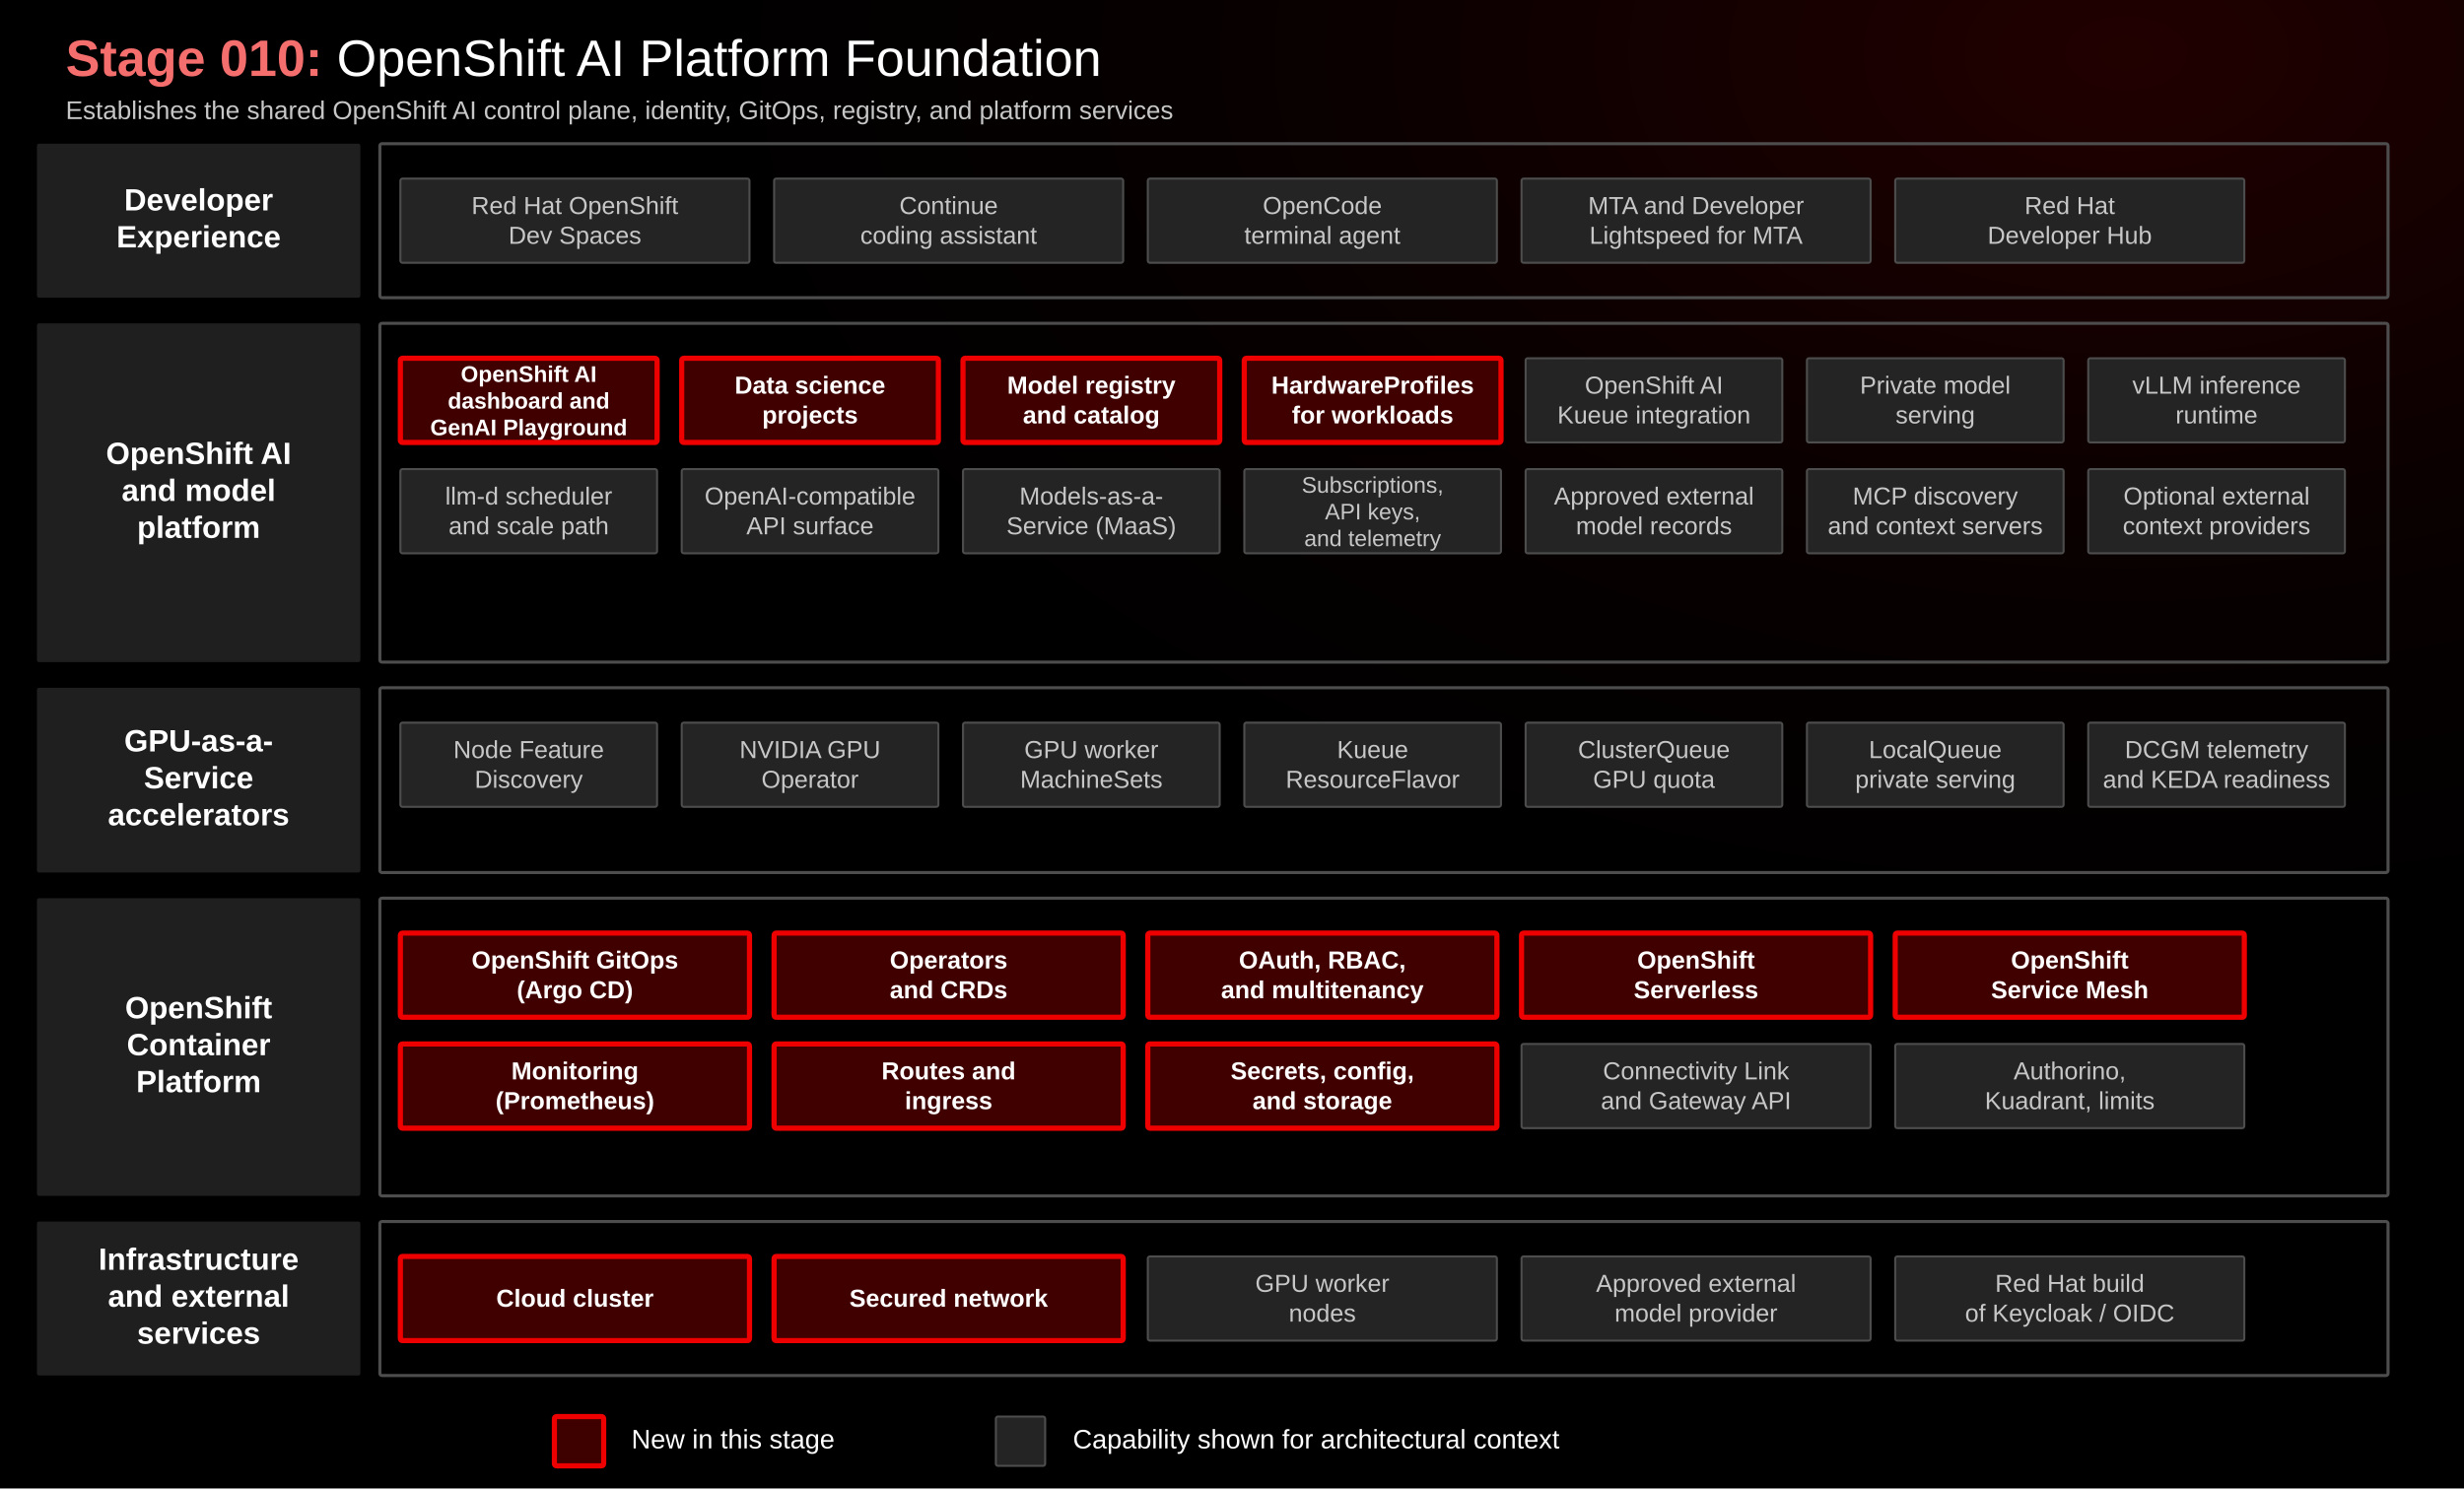
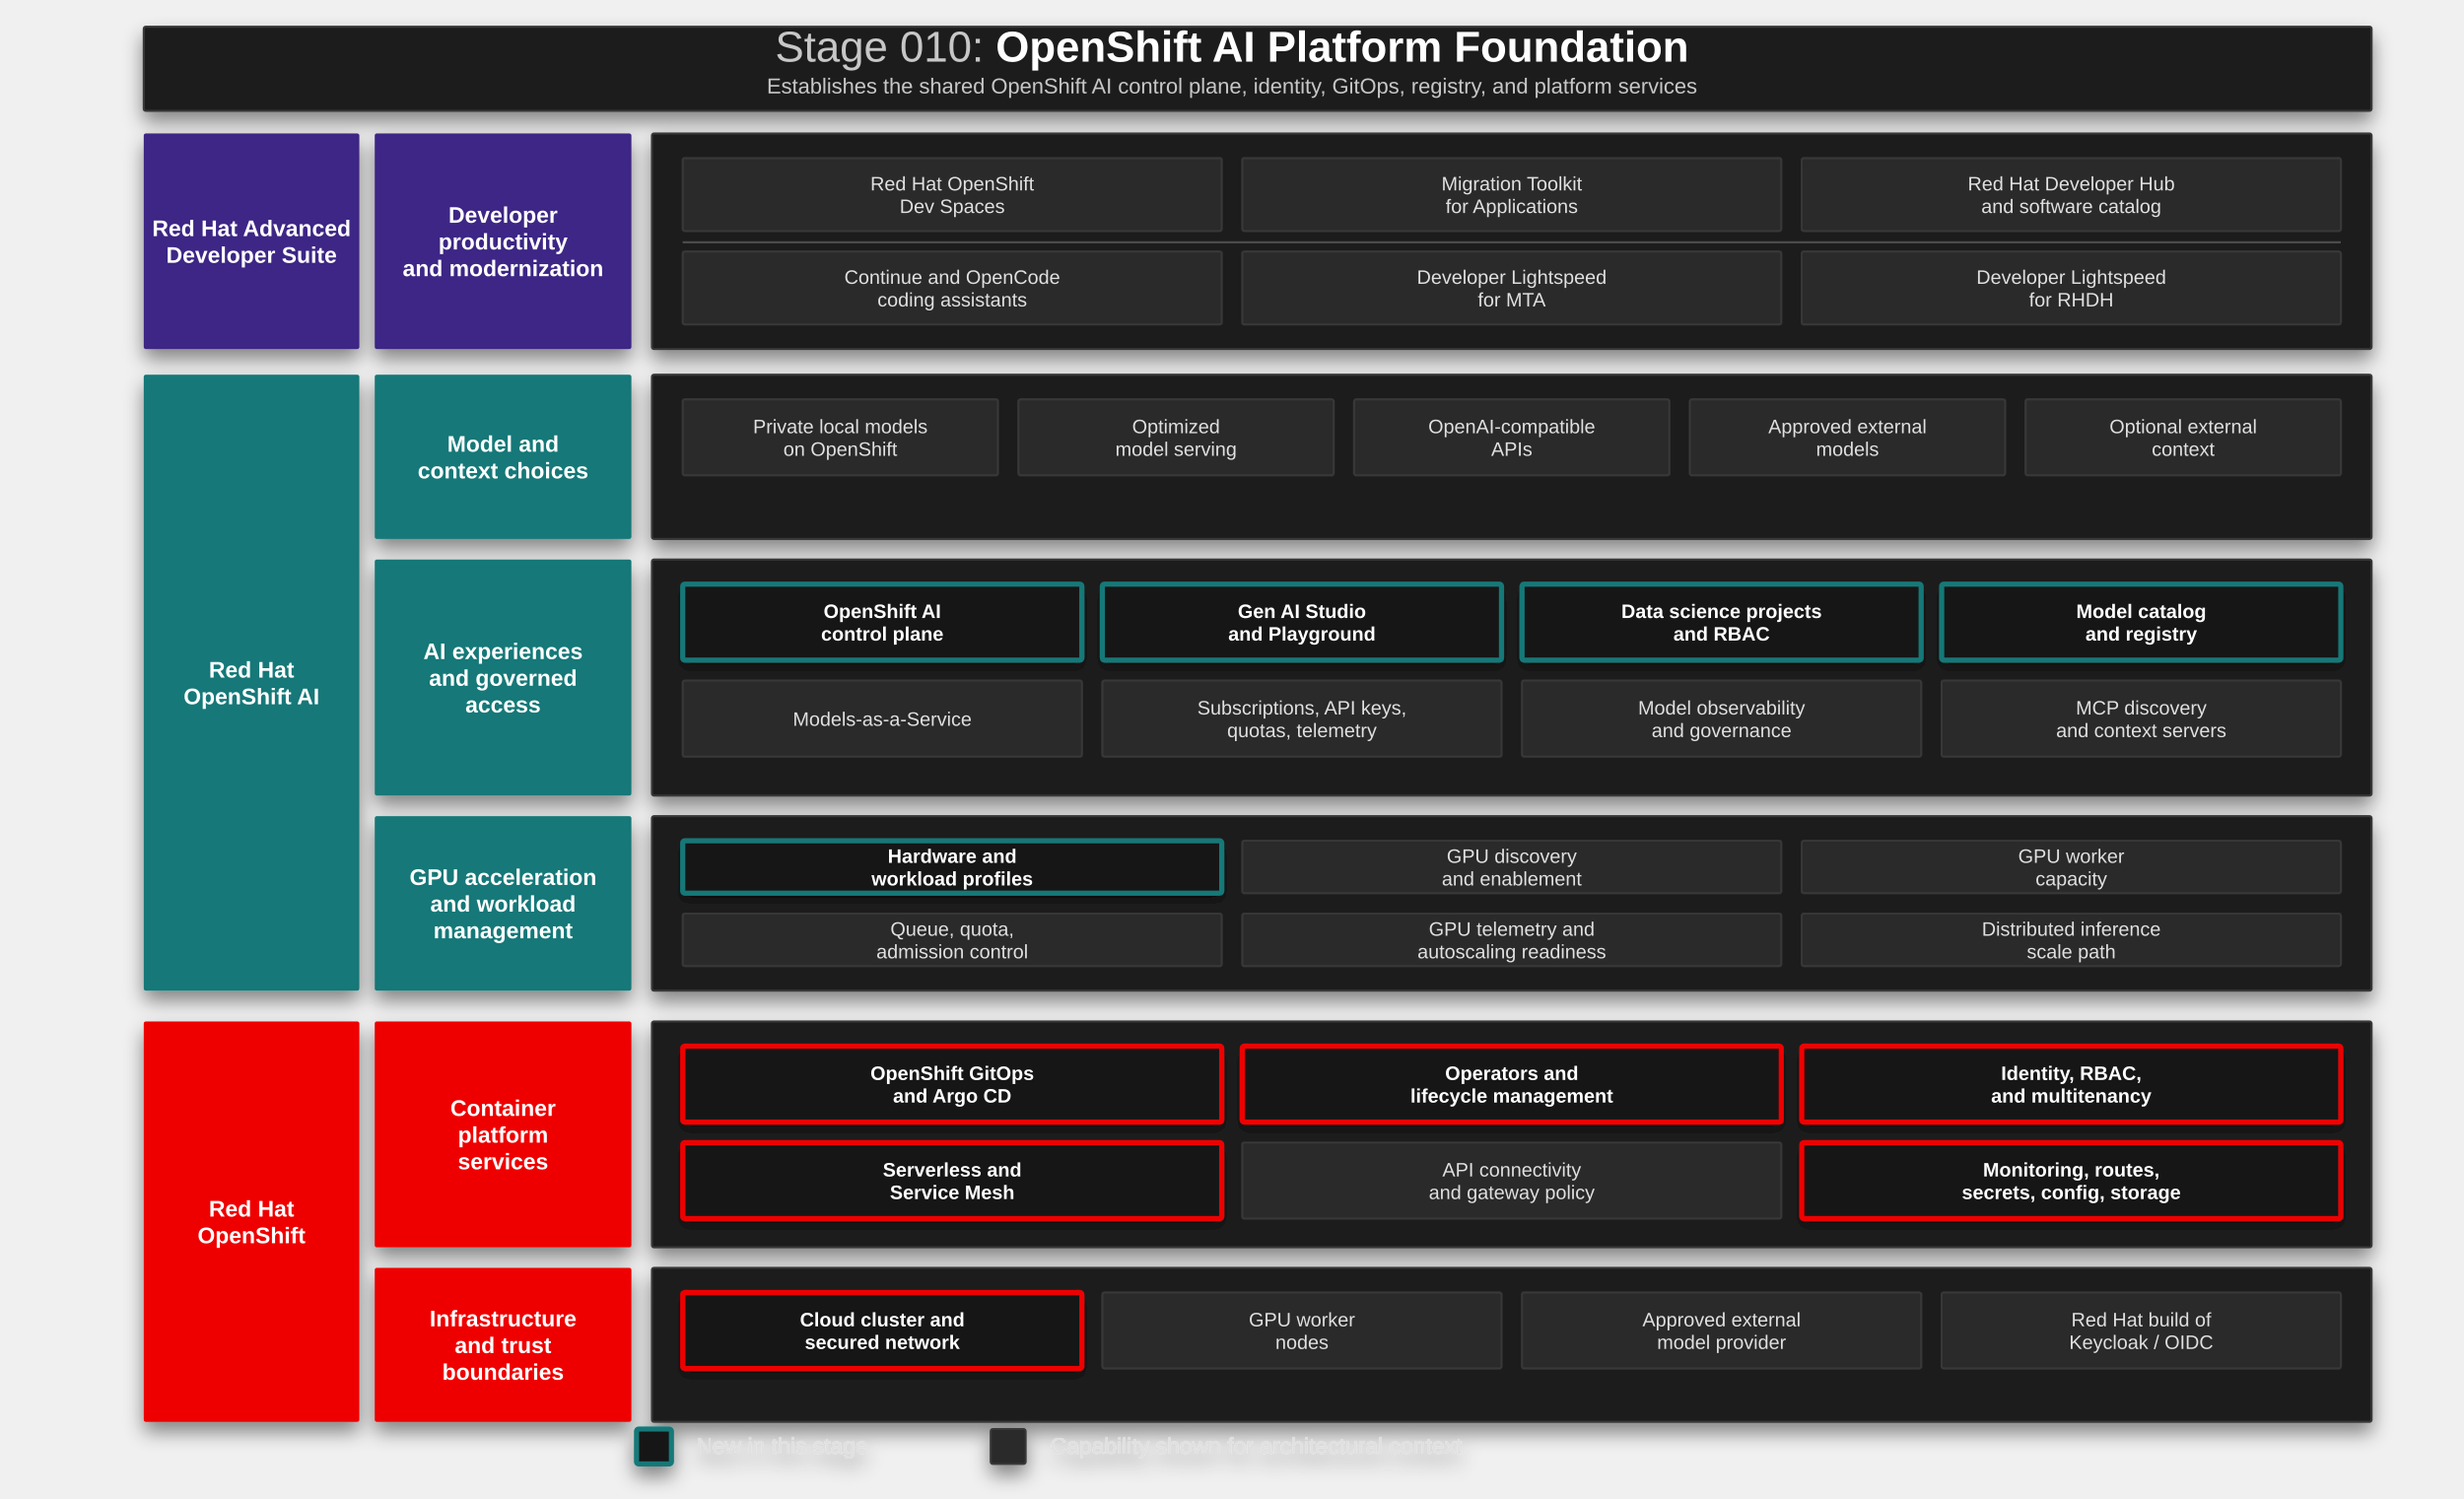
- <svg xmlns="http://www.w3.org/2000/svg" width="2400" height="1450" viewBox="0 0 2400 1450" role="img" aria-labelledby="title desc">
-   <style>.display{font-family:'Red Hat Display','Arial',sans-serif}.body{font-family:'Red Hat Text','Arial',sans-serif}.mono{font-family:'Red Hat Mono','Consolas',monospace}</style>
+ <svg xmlns="http://www.w3.org/2000/svg" width="2400" height="1460" viewBox="0 0 2400 1460" role="img" aria-labelledby="title desc">
+   <style>.display{font-family:'Red Hat Display','Arial',sans-serif}.body{font-family:'Red Hat Text','Arial',sans-serif}</style>
  <defs>
-     <radialGradient id="glow" cx="86%" cy="4%" r="70%">
-       <stop offset="0" stop-color="#ee0000" stop-opacity="0.14" />
-       <stop offset="0.46" stop-color="#ee0000" stop-opacity="0.04" />
-       <stop offset="1" stop-color="#000000" stop-opacity="0" />
-     </radialGradient>
    <filter id="lift" x="-20%" y="-20%" width="140%" height="140%">
-       <feDropShadow dx="0" dy="5" stdDeviation="5" flood-color="#000" flood-opacity="0.5" />
+       <feDropShadow dx="0" dy="6" stdDeviation="5" flood-color="#000" flood-opacity="0.55" />
+     </filter>
+     <filter id="panelShadow" x="-8%" y="-8%" width="116%" height="116%">
+       <feDropShadow dx="0" dy="10" stdDeviation="9" flood-color="#000" flood-opacity="0.45" />
    </filter>
  </defs>
-   <rect width="2400" height="1450" fill="#000000" />
-   <rect width="2400" height="1450" fill="url(#glow)" />
-   <text x="64" y="74" class="display" font-size="50" fill="#ffffff" font-weight="400">
-     <tspan fill="#f56e6e" font-weight="700">Stage 010:</tspan> OpenShift AI Platform Foundation</text>
-   <text x="64" y="116" class="body" font-size="25" fill="#c7c7c7">Establishes the shared OpenShift AI control plane, identity, GitOps, registry, and platform services</text>
-   <rect x="36" y="140" width="315" height="150" rx="2" fill="#1f1f1f" />
-   <text x="193.5" y="205" class="body" font-size="30" fill="#ffffff" font-weight="700" text-anchor="middle">Developer</text>
-   <text x="193.5" y="241" class="body" font-size="30" fill="#ffffff" font-weight="700" text-anchor="middle">Experience</text>
-   <rect x="370" y="140" width="1956" height="150" rx="2" fill="none" stroke="#4d4d4d" stroke-width="3" />
-   <g>
-     <rect x="390" y="174" width="340" height="82" rx="2" fill="#242424" stroke="#4d4d4d" stroke-width="2" />
-     <text x="560" y="208.5" class="body" font-size="24" fill="#c7c7c7" font-weight="400" text-anchor="middle">Red Hat OpenShift</text>
-     <text x="560" y="237.5" class="body" font-size="24" fill="#c7c7c7" font-weight="400" text-anchor="middle">Dev Spaces</text>
-   </g>
-   <g>
-     <rect x="754" y="174" width="340" height="82" rx="2" fill="#242424" stroke="#4d4d4d" stroke-width="2" />
-     <text x="924" y="208.5" class="body" font-size="24" fill="#c7c7c7" font-weight="400" text-anchor="middle">Continue</text>
-     <text x="924" y="237.5" class="body" font-size="24" fill="#c7c7c7" font-weight="400" text-anchor="middle">coding assistant</text>
-   </g>
-   <g>
-     <rect x="1118" y="174" width="340" height="82" rx="2" fill="#242424" stroke="#4d4d4d" stroke-width="2" />
-     <text x="1288" y="208.5" class="body" font-size="24" fill="#c7c7c7" font-weight="400" text-anchor="middle">OpenCode</text>
-     <text x="1288" y="237.5" class="body" font-size="24" fill="#c7c7c7" font-weight="400" text-anchor="middle">terminal agent</text>
-   </g>
-   <g>
-     <rect x="1482" y="174" width="340" height="82" rx="2" fill="#242424" stroke="#4d4d4d" stroke-width="2" />
-     <text x="1652" y="208.5" class="body" font-size="24" fill="#c7c7c7" font-weight="400" text-anchor="middle">MTA and Developer</text>
-     <text x="1652" y="237.5" class="body" font-size="24" fill="#c7c7c7" font-weight="400" text-anchor="middle">Lightspeed for MTA</text>
-   </g>
-   <g>
-     <rect x="1846" y="174" width="340" height="82" rx="2" fill="#242424" stroke="#4d4d4d" stroke-width="2" />
-     <text x="2016" y="208.5" class="body" font-size="24" fill="#c7c7c7" font-weight="400" text-anchor="middle">Red Hat</text>
-     <text x="2016" y="237.5" class="body" font-size="24" fill="#c7c7c7" font-weight="400" text-anchor="middle">Developer Hub</text>
-   </g>
-   <rect x="36" y="315" width="315" height="330" rx="2" fill="#1f1f1f" />
-   <text x="193.5" y="452" class="body" font-size="30" fill="#ffffff" font-weight="700" text-anchor="middle">OpenShift AI</text>
-   <text x="193.5" y="488" class="body" font-size="30" fill="#ffffff" font-weight="700" text-anchor="middle">and model</text>
-   <text x="193.5" y="524" class="body" font-size="30" fill="#ffffff" font-weight="700" text-anchor="middle">platform</text>
-   <rect x="370" y="315" width="1956" height="330" rx="2" fill="none" stroke="#4d4d4d" stroke-width="3" />
-   <g filter="url(#lift)">
-     <rect x="390" y="349" width="250" height="82" rx="2" fill="#3f0000" stroke="#ee0000" stroke-width="5" />
-     <text x="515" y="372" class="body" font-size="22" fill="#ffffff" font-weight="700" text-anchor="middle">OpenShift AI</text>
-     <text x="515" y="398" class="body" font-size="22" fill="#ffffff" font-weight="700" text-anchor="middle">dashboard and</text>
-     <text x="515" y="424" class="body" font-size="22" fill="#ffffff" font-weight="700" text-anchor="middle">GenAI Playground</text>
-   </g>
-   <g filter="url(#lift)">
-     <rect x="664" y="349" width="250" height="82" rx="2" fill="#3f0000" stroke="#ee0000" stroke-width="5" />
-     <text x="789" y="383.5" class="body" font-size="24" fill="#ffffff" font-weight="700" text-anchor="middle">Data science</text>
-     <text x="789" y="412.5" class="body" font-size="24" fill="#ffffff" font-weight="700" text-anchor="middle">projects</text>
-   </g>
-   <g filter="url(#lift)">
-     <rect x="938" y="349" width="250" height="82" rx="2" fill="#3f0000" stroke="#ee0000" stroke-width="5" />
-     <text x="1063" y="383.5" class="body" font-size="24" fill="#ffffff" font-weight="700" text-anchor="middle">Model registry</text>
-     <text x="1063" y="412.5" class="body" font-size="24" fill="#ffffff" font-weight="700" text-anchor="middle">and catalog</text>
-   </g>
-   <g filter="url(#lift)">
-     <rect x="1212" y="349" width="250" height="82" rx="2" fill="#3f0000" stroke="#ee0000" stroke-width="5" />
-     <text x="1337" y="383.5" class="body" font-size="24" fill="#ffffff" font-weight="700" text-anchor="middle">HardwareProfiles</text>
-     <text x="1337" y="412.5" class="body" font-size="24" fill="#ffffff" font-weight="700" text-anchor="middle">for workloads</text>
-   </g>
-   <g>
-     <rect x="1486" y="349" width="250" height="82" rx="2" fill="#242424" stroke="#4d4d4d" stroke-width="2" />
-     <text x="1611" y="383.5" class="body" font-size="24" fill="#c7c7c7" font-weight="400" text-anchor="middle">OpenShift AI</text>
-     <text x="1611" y="412.5" class="body" font-size="24" fill="#c7c7c7" font-weight="400" text-anchor="middle">Kueue integration</text>
-   </g>
-   <g>
-     <rect x="1760" y="349" width="250" height="82" rx="2" fill="#242424" stroke="#4d4d4d" stroke-width="2" />
-     <text x="1885" y="383.5" class="body" font-size="24" fill="#c7c7c7" font-weight="400" text-anchor="middle">Private model</text>
-     <text x="1885" y="412.5" class="body" font-size="24" fill="#c7c7c7" font-weight="400" text-anchor="middle">serving</text>
-   </g>
-   <g>
-     <rect x="2034" y="349" width="250" height="82" rx="2" fill="#242424" stroke="#4d4d4d" stroke-width="2" />
-     <text x="2159" y="383.5" class="body" font-size="24" fill="#c7c7c7" font-weight="400" text-anchor="middle">vLLM inference</text>
-     <text x="2159" y="412.5" class="body" font-size="24" fill="#c7c7c7" font-weight="400" text-anchor="middle">runtime</text>
-   </g>
-   <g>
-     <rect x="390" y="457" width="250" height="82" rx="2" fill="#242424" stroke="#4d4d4d" stroke-width="2" />
-     <text x="515" y="491.5" class="body" font-size="24" fill="#c7c7c7" font-weight="400" text-anchor="middle">llm-d scheduler</text>
-     <text x="515" y="520.5" class="body" font-size="24" fill="#c7c7c7" font-weight="400" text-anchor="middle">and scale path</text>
-   </g>
-   <g>
-     <rect x="664" y="457" width="250" height="82" rx="2" fill="#242424" stroke="#4d4d4d" stroke-width="2" />
-     <text x="789" y="491.5" class="body" font-size="24" fill="#c7c7c7" font-weight="400" text-anchor="middle">OpenAI-compatible</text>
-     <text x="789" y="520.5" class="body" font-size="24" fill="#c7c7c7" font-weight="400" text-anchor="middle">API surface</text>
-   </g>
-   <g>
-     <rect x="938" y="457" width="250" height="82" rx="2" fill="#242424" stroke="#4d4d4d" stroke-width="2" />
-     <text x="1063" y="491.5" class="body" font-size="24" fill="#c7c7c7" font-weight="400" text-anchor="middle">Models-as-a-</text>
-     <text x="1063" y="520.5" class="body" font-size="24" fill="#c7c7c7" font-weight="400" text-anchor="middle">Service (MaaS)</text>
-   </g>
-   <g>
-     <rect x="1212" y="457" width="250" height="82" rx="2" fill="#242424" stroke="#4d4d4d" stroke-width="2" />
-     <text x="1337" y="480" class="body" font-size="22" fill="#c7c7c7" font-weight="400" text-anchor="middle">Subscriptions,</text>
-     <text x="1337" y="506" class="body" font-size="22" fill="#c7c7c7" font-weight="400" text-anchor="middle">API keys,</text>
-     <text x="1337" y="532" class="body" font-size="22" fill="#c7c7c7" font-weight="400" text-anchor="middle">and telemetry</text>
-   </g>
-   <g>
-     <rect x="1486" y="457" width="250" height="82" rx="2" fill="#242424" stroke="#4d4d4d" stroke-width="2" />
-     <text x="1611" y="491.5" class="body" font-size="24" fill="#c7c7c7" font-weight="400" text-anchor="middle">Approved external</text>
-     <text x="1611" y="520.5" class="body" font-size="24" fill="#c7c7c7" font-weight="400" text-anchor="middle">model records</text>
-   </g>
-   <g>
-     <rect x="1760" y="457" width="250" height="82" rx="2" fill="#242424" stroke="#4d4d4d" stroke-width="2" />
-     <text x="1885" y="491.5" class="body" font-size="24" fill="#c7c7c7" font-weight="400" text-anchor="middle">MCP discovery</text>
-     <text x="1885" y="520.5" class="body" font-size="24" fill="#c7c7c7" font-weight="400" text-anchor="middle">and context servers</text>
-   </g>
-   <g>
-     <rect x="2034" y="457" width="250" height="82" rx="2" fill="#242424" stroke="#4d4d4d" stroke-width="2" />
-     <text x="2159" y="491.5" class="body" font-size="24" fill="#c7c7c7" font-weight="400" text-anchor="middle">Optional external</text>
-     <text x="2159" y="520.5" class="body" font-size="24" fill="#c7c7c7" font-weight="400" text-anchor="middle">context providers</text>
-   </g>
-   <rect x="36" y="670" width="315" height="180" rx="2" fill="#1f1f1f" />
-   <text x="193.5" y="732" class="body" font-size="30" fill="#ffffff" font-weight="700" text-anchor="middle">GPU-as-a-</text>
-   <text x="193.5" y="768" class="body" font-size="30" fill="#ffffff" font-weight="700" text-anchor="middle">Service</text>
-   <text x="193.5" y="804" class="body" font-size="30" fill="#ffffff" font-weight="700" text-anchor="middle">accelerators</text>
-   <rect x="370" y="670" width="1956" height="180" rx="2" fill="none" stroke="#4d4d4d" stroke-width="3" />
-   <g>
-     <rect x="390" y="704" width="250" height="82" rx="2" fill="#242424" stroke="#4d4d4d" stroke-width="2" />
-     <text x="515" y="738.5" class="body" font-size="24" fill="#c7c7c7" font-weight="400" text-anchor="middle">Node Feature</text>
-     <text x="515" y="767.5" class="body" font-size="24" fill="#c7c7c7" font-weight="400" text-anchor="middle">Discovery</text>
-   </g>
-   <g>
-     <rect x="664" y="704" width="250" height="82" rx="2" fill="#242424" stroke="#4d4d4d" stroke-width="2" />
-     <text x="789" y="738.5" class="body" font-size="24" fill="#c7c7c7" font-weight="400" text-anchor="middle">NVIDIA GPU</text>
-     <text x="789" y="767.5" class="body" font-size="24" fill="#c7c7c7" font-weight="400" text-anchor="middle">Operator</text>
-   </g>
-   <g>
-     <rect x="938" y="704" width="250" height="82" rx="2" fill="#242424" stroke="#4d4d4d" stroke-width="2" />
-     <text x="1063" y="738.5" class="body" font-size="24" fill="#c7c7c7" font-weight="400" text-anchor="middle">GPU worker</text>
-     <text x="1063" y="767.5" class="body" font-size="24" fill="#c7c7c7" font-weight="400" text-anchor="middle">MachineSets</text>
-   </g>
-   <g>
-     <rect x="1212" y="704" width="250" height="82" rx="2" fill="#242424" stroke="#4d4d4d" stroke-width="2" />
-     <text x="1337" y="738.5" class="body" font-size="24" fill="#c7c7c7" font-weight="400" text-anchor="middle">Kueue</text>
-     <text x="1337" y="767.5" class="body" font-size="24" fill="#c7c7c7" font-weight="400" text-anchor="middle">ResourceFlavor</text>
-   </g>
-   <g>
-     <rect x="1486" y="704" width="250" height="82" rx="2" fill="#242424" stroke="#4d4d4d" stroke-width="2" />
-     <text x="1611" y="738.5" class="body" font-size="24" fill="#c7c7c7" font-weight="400" text-anchor="middle">ClusterQueue</text>
-     <text x="1611" y="767.5" class="body" font-size="24" fill="#c7c7c7" font-weight="400" text-anchor="middle">GPU quota</text>
-   </g>
-   <g>
-     <rect x="1760" y="704" width="250" height="82" rx="2" fill="#242424" stroke="#4d4d4d" stroke-width="2" />
-     <text x="1885" y="738.5" class="body" font-size="24" fill="#c7c7c7" font-weight="400" text-anchor="middle">LocalQueue</text>
-     <text x="1885" y="767.5" class="body" font-size="24" fill="#c7c7c7" font-weight="400" text-anchor="middle">private serving</text>
-   </g>
-   <g>
-     <rect x="2034" y="704" width="250" height="82" rx="2" fill="#242424" stroke="#4d4d4d" stroke-width="2" />
-     <text x="2159" y="738.5" class="body" font-size="24" fill="#c7c7c7" font-weight="400" text-anchor="middle">DCGM telemetry</text>
-     <text x="2159" y="767.5" class="body" font-size="24" fill="#c7c7c7" font-weight="400" text-anchor="middle">and KEDA readiness</text>
-   </g>
-   <rect x="36" y="875" width="315" height="290" rx="2" fill="#1f1f1f" />
-   <text x="193.5" y="992" class="body" font-size="30" fill="#ffffff" font-weight="700" text-anchor="middle">OpenShift</text>
-   <text x="193.5" y="1028" class="body" font-size="30" fill="#ffffff" font-weight="700" text-anchor="middle">Container</text>
-   <text x="193.5" y="1064" class="body" font-size="30" fill="#ffffff" font-weight="700" text-anchor="middle">Platform</text>
-   <rect x="370" y="875" width="1956" height="290" rx="2" fill="none" stroke="#4d4d4d" stroke-width="3" />
-   <g filter="url(#lift)">
-     <rect x="390" y="909" width="340" height="82" rx="2" fill="#3f0000" stroke="#ee0000" stroke-width="5" />
-     <text x="560" y="943.5" class="body" font-size="24" fill="#ffffff" font-weight="700" text-anchor="middle">OpenShift GitOps</text>
-     <text x="560" y="972.5" class="body" font-size="24" fill="#ffffff" font-weight="700" text-anchor="middle">(Argo CD)</text>
-   </g>
-   <g filter="url(#lift)">
-     <rect x="754" y="909" width="340" height="82" rx="2" fill="#3f0000" stroke="#ee0000" stroke-width="5" />
-     <text x="924" y="943.5" class="body" font-size="24" fill="#ffffff" font-weight="700" text-anchor="middle">Operators</text>
-     <text x="924" y="972.5" class="body" font-size="24" fill="#ffffff" font-weight="700" text-anchor="middle">and CRDs</text>
-   </g>
-   <g filter="url(#lift)">
-     <rect x="1118" y="909" width="340" height="82" rx="2" fill="#3f0000" stroke="#ee0000" stroke-width="5" />
-     <text x="1288" y="943.5" class="body" font-size="24" fill="#ffffff" font-weight="700" text-anchor="middle">OAuth, RBAC,</text>
-     <text x="1288" y="972.5" class="body" font-size="24" fill="#ffffff" font-weight="700" text-anchor="middle">and multitenancy</text>
-   </g>
-   <g filter="url(#lift)">
-     <rect x="1482" y="909" width="340" height="82" rx="2" fill="#3f0000" stroke="#ee0000" stroke-width="5" />
-     <text x="1652" y="943.5" class="body" font-size="24" fill="#ffffff" font-weight="700" text-anchor="middle">OpenShift</text>
-     <text x="1652" y="972.5" class="body" font-size="24" fill="#ffffff" font-weight="700" text-anchor="middle">Serverless</text>
-   </g>
-   <g filter="url(#lift)">
-     <rect x="1846" y="909" width="340" height="82" rx="2" fill="#3f0000" stroke="#ee0000" stroke-width="5" />
-     <text x="2016" y="943.5" class="body" font-size="24" fill="#ffffff" font-weight="700" text-anchor="middle">OpenShift</text>
-     <text x="2016" y="972.5" class="body" font-size="24" fill="#ffffff" font-weight="700" text-anchor="middle">Service Mesh</text>
-   </g>
-   <g filter="url(#lift)">
-     <rect x="390" y="1017" width="340" height="82" rx="2" fill="#3f0000" stroke="#ee0000" stroke-width="5" />
-     <text x="560" y="1051.5" class="body" font-size="24" fill="#ffffff" font-weight="700" text-anchor="middle">Monitoring</text>
-     <text x="560" y="1080.5" class="body" font-size="24" fill="#ffffff" font-weight="700" text-anchor="middle">(Prometheus)</text>
-   </g>
-   <g filter="url(#lift)">
-     <rect x="754" y="1017" width="340" height="82" rx="2" fill="#3f0000" stroke="#ee0000" stroke-width="5" />
-     <text x="924" y="1051.5" class="body" font-size="24" fill="#ffffff" font-weight="700" text-anchor="middle">Routes and</text>
-     <text x="924" y="1080.5" class="body" font-size="24" fill="#ffffff" font-weight="700" text-anchor="middle">ingress</text>
-   </g>
-   <g filter="url(#lift)">
-     <rect x="1118" y="1017" width="340" height="82" rx="2" fill="#3f0000" stroke="#ee0000" stroke-width="5" />
-     <text x="1288" y="1051.5" class="body" font-size="24" fill="#ffffff" font-weight="700" text-anchor="middle">Secrets, config,</text>
-     <text x="1288" y="1080.5" class="body" font-size="24" fill="#ffffff" font-weight="700" text-anchor="middle">and storage</text>
-   </g>
-   <g>
-     <rect x="1482" y="1017" width="340" height="82" rx="2" fill="#242424" stroke="#4d4d4d" stroke-width="2" />
-     <text x="1652" y="1051.5" class="body" font-size="24" fill="#c7c7c7" font-weight="400" text-anchor="middle">Connectivity Link</text>
-     <text x="1652" y="1080.5" class="body" font-size="24" fill="#c7c7c7" font-weight="400" text-anchor="middle">and Gateway API</text>
-   </g>
-   <g>
-     <rect x="1846" y="1017" width="340" height="82" rx="2" fill="#242424" stroke="#4d4d4d" stroke-width="2" />
-     <text x="2016" y="1051.5" class="body" font-size="24" fill="#c7c7c7" font-weight="400" text-anchor="middle">Authorino,</text>
-     <text x="2016" y="1080.5" class="body" font-size="24" fill="#c7c7c7" font-weight="400" text-anchor="middle">Kuadrant, limits</text>
-   </g>
-   <rect x="36" y="1190" width="315" height="150" rx="2" fill="#1f1f1f" />
-   <text x="193.5" y="1237" class="body" font-size="30" fill="#ffffff" font-weight="700" text-anchor="middle">Infrastructure</text>
-   <text x="193.5" y="1273" class="body" font-size="30" fill="#ffffff" font-weight="700" text-anchor="middle">and external</text>
-   <text x="193.5" y="1309" class="body" font-size="30" fill="#ffffff" font-weight="700" text-anchor="middle">services</text>
-   <rect x="370" y="1190" width="1956" height="150" rx="2" fill="none" stroke="#4d4d4d" stroke-width="3" />
-   <g filter="url(#lift)">
-     <rect x="390" y="1224" width="340" height="82" rx="2" fill="#3f0000" stroke="#ee0000" stroke-width="5" />
-     <text x="560" y="1273" class="body" font-size="24" fill="#ffffff" font-weight="700" text-anchor="middle">Cloud cluster</text>
-   </g>
-   <g filter="url(#lift)">
-     <rect x="754" y="1224" width="340" height="82" rx="2" fill="#3f0000" stroke="#ee0000" stroke-width="5" />
-     <text x="924" y="1273" class="body" font-size="24" fill="#ffffff" font-weight="700" text-anchor="middle">Secured network</text>
-   </g>
-   <g>
-     <rect x="1118" y="1224" width="340" height="82" rx="2" fill="#242424" stroke="#4d4d4d" stroke-width="2" />
-     <text x="1288" y="1258.5" class="body" font-size="24" fill="#c7c7c7" font-weight="400" text-anchor="middle">GPU worker</text>
-     <text x="1288" y="1287.5" class="body" font-size="24" fill="#c7c7c7" font-weight="400" text-anchor="middle">nodes</text>
-   </g>
-   <g>
-     <rect x="1482" y="1224" width="340" height="82" rx="2" fill="#242424" stroke="#4d4d4d" stroke-width="2" />
-     <text x="1652" y="1258.5" class="body" font-size="24" fill="#c7c7c7" font-weight="400" text-anchor="middle">Approved external</text>
-     <text x="1652" y="1287.5" class="body" font-size="24" fill="#c7c7c7" font-weight="400" text-anchor="middle">model provider</text>
-   </g>
-   <g>
-     <rect x="1846" y="1224" width="340" height="82" rx="2" fill="#242424" stroke="#4d4d4d" stroke-width="2" />
-     <text x="2016" y="1258.5" class="body" font-size="24" fill="#c7c7c7" font-weight="400" text-anchor="middle">Red Hat build</text>
-     <text x="2016" y="1287.5" class="body" font-size="24" fill="#c7c7c7" font-weight="400" text-anchor="middle">of Keycloak / OIDC</text>
-   </g>
-   <g>
-     <rect x="540" y="1380" width="48" height="48" rx="2" fill="#3f0000" stroke="#ee0000" stroke-width="5" />
-     <text x="615" y="1411" class="body" font-size="26" fill="#ffffff">New in this stage</text>
-     <rect x="970" y="1380" width="48" height="48" rx="2" fill="#242424" stroke="#4d4d4d" stroke-width="2" />
-     <text x="1045" y="1411" class="body" font-size="26" fill="#ffffff">Capability shown for architectural context</text>
+   <g filter="url(#panelShadow)">
+     <rect x="140" y="26" width="2170" height="82" rx="2" fill="#1f1f1f" stroke="#383838" stroke-width="2" />
+     <text x="1200" y="60" class="display" font-size="42" fill="#ffffff" font-weight="700" text-anchor="middle">
+       <tspan fill="#c7c7c7" font-weight="500">Stage 010:</tspan> OpenShift AI Platform Foundation</text>
+     <text x="1200" y="91" class="body" font-size="21" fill="#c7c7c7" text-anchor="middle">Establishes the shared OpenShift AI control plane, identity, GitOps, registry, and platform services</text>
+     <rect x="140" y="130" width="210" height="210" rx="2" fill="#3d2785" stroke="#3d2785" stroke-width="0" />
+     <text x="245" y="230" class="body" font-size="22" fill="#ffffff" font-weight="700" text-anchor="middle">Red Hat Advanced</text>
+     <text x="245" y="256" class="body" font-size="22" fill="#ffffff" font-weight="700" text-anchor="middle">Developer Suite</text>
+     <rect x="140" y="365" width="210" height="600" rx="2" fill="#147878" stroke="#147878" stroke-width="0" />
+     <text x="245" y="660" class="body" font-size="22" fill="#ffffff" font-weight="700" text-anchor="middle">Red Hat</text>
+     <text x="245" y="686" class="body" font-size="22" fill="#ffffff" font-weight="700" text-anchor="middle">OpenShift AI</text>
+     <rect x="140" y="995" width="210" height="390" rx="2" fill="#ee0000" stroke="#ee0000" stroke-width="0" />
+     <text x="245" y="1185" class="body" font-size="22" fill="#ffffff" font-weight="700" text-anchor="middle">Red Hat</text>
+     <text x="245" y="1211" class="body" font-size="22" fill="#ffffff" font-weight="700" text-anchor="middle">OpenShift</text>
+     <rect x="365" y="130" width="250" height="210" rx="2" fill="#3d2785" stroke="#3d2785" stroke-width="0" />
+     <text x="490" y="217" class="body" font-size="22" fill="#ffffff" font-weight="700" text-anchor="middle">Developer</text>
+     <text x="490" y="243" class="body" font-size="22" fill="#ffffff" font-weight="700" text-anchor="middle">productivity</text>
+     <text x="490" y="269" class="body" font-size="22" fill="#ffffff" font-weight="700" text-anchor="middle">and modernization</text>
+     <rect x="635" y="130" width="1675" height="210" rx="2" fill="#1f1f1f" stroke="#383838" stroke-width="2" />
+     <g>
+       <rect x="665" y="154" width="525" height="71" rx="2" fill="#292929" stroke="#383838" stroke-width="2" />
+       <text x="927.5" y="185.5" class="body" font-size="19" fill="#e0e0e0" font-weight="450" text-anchor="middle">Red Hat OpenShift</text>
+       <text x="927.5" y="207.5" class="body" font-size="19" fill="#e0e0e0" font-weight="450" text-anchor="middle">Dev Spaces</text>
+     </g>
+     <g>
+       <rect x="1210" y="154" width="525" height="71" rx="2" fill="#292929" stroke="#383838" stroke-width="2" />
+       <text x="1472.5" y="185.5" class="body" font-size="19" fill="#e0e0e0" font-weight="450" text-anchor="middle">Migration Toolkit</text>
+       <text x="1472.5" y="207.5" class="body" font-size="19" fill="#e0e0e0" font-weight="450" text-anchor="middle">for Applications</text>
+     </g>
+     <g>
+       <rect x="1755" y="154" width="525" height="71" rx="2" fill="#292929" stroke="#383838" stroke-width="2" />
+       <text x="2017.5" y="185.5" class="body" font-size="19" fill="#e0e0e0" font-weight="450" text-anchor="middle">Red Hat Developer Hub</text>
+       <text x="2017.5" y="207.5" class="body" font-size="19" fill="#e0e0e0" font-weight="450" text-anchor="middle">and software catalog</text>
+     </g>
+     <g>
+       <rect x="665" y="245" width="525" height="71" rx="2" fill="#292929" stroke="#383838" stroke-width="2" />
+       <text x="927.5" y="276.5" class="body" font-size="19" fill="#e0e0e0" font-weight="450" text-anchor="middle">Continue and OpenCode</text>
+       <text x="927.5" y="298.5" class="body" font-size="19" fill="#e0e0e0" font-weight="450" text-anchor="middle">coding assistants</text>
+     </g>
+     <g>
+       <rect x="1210" y="245" width="525" height="71" rx="2" fill="#292929" stroke="#383838" stroke-width="2" />
+       <text x="1472.5" y="276.5" class="body" font-size="19" fill="#e0e0e0" font-weight="450" text-anchor="middle">Developer Lightspeed</text>
+       <text x="1472.5" y="298.5" class="body" font-size="19" fill="#e0e0e0" font-weight="450" text-anchor="middle">for MTA</text>
+     </g>
+     <g>
+       <rect x="1755" y="245" width="525" height="71" rx="2" fill="#292929" stroke="#383838" stroke-width="2" />
+       <text x="2017.5" y="276.5" class="body" font-size="19" fill="#e0e0e0" font-weight="450" text-anchor="middle">Developer Lightspeed</text>
+       <text x="2017.5" y="298.5" class="body" font-size="19" fill="#e0e0e0" font-weight="450" text-anchor="middle">for RHDH</text>
+     </g>
+     <line x1="665" y1="236" x2="2280" y2="236" stroke="#4d4d4d" stroke-width="2" />
+     <rect x="365" y="365" width="250" height="160" rx="2" fill="#147878" stroke="#147878" stroke-width="0" />
+     <text x="490" y="440" class="body" font-size="22" fill="#ffffff" font-weight="700" text-anchor="middle">Model and</text>
+     <text x="490" y="466" class="body" font-size="22" fill="#ffffff" font-weight="700" text-anchor="middle">context choices</text>
+     <rect x="635" y="365" width="1675" height="160" rx="2" fill="#1f1f1f" stroke="#383838" stroke-width="2" />
+     <g>
+       <rect x="665" y="389" width="307" height="74" rx="2" fill="#292929" stroke="#383838" stroke-width="2" />
+       <text x="818.5" y="422" class="body" font-size="19" fill="#e0e0e0" font-weight="450" text-anchor="middle">Private local models</text>
+       <text x="818.5" y="444" class="body" font-size="19" fill="#e0e0e0" font-weight="450" text-anchor="middle">on OpenShift</text>
+     </g>
+     <g>
+       <rect x="992" y="389" width="307" height="74" rx="2" fill="#292929" stroke="#383838" stroke-width="2" />
+       <text x="1145.5" y="422" class="body" font-size="19" fill="#e0e0e0" font-weight="450" text-anchor="middle">Optimized</text>
+       <text x="1145.5" y="444" class="body" font-size="19" fill="#e0e0e0" font-weight="450" text-anchor="middle">model serving</text>
+     </g>
+     <g>
+       <rect x="1319" y="389" width="307" height="74" rx="2" fill="#292929" stroke="#383838" stroke-width="2" />
+       <text x="1472.5" y="422" class="body" font-size="19" fill="#e0e0e0" font-weight="450" text-anchor="middle">OpenAI-compatible</text>
+       <text x="1472.5" y="444" class="body" font-size="19" fill="#e0e0e0" font-weight="450" text-anchor="middle">APIs</text>
+     </g>
+     <g>
+       <rect x="1646" y="389" width="307" height="74" rx="2" fill="#292929" stroke="#383838" stroke-width="2" />
+       <text x="1799.5" y="422" class="body" font-size="19" fill="#e0e0e0" font-weight="450" text-anchor="middle">Approved external</text>
+       <text x="1799.5" y="444" class="body" font-size="19" fill="#e0e0e0" font-weight="450" text-anchor="middle">models</text>
+     </g>
+     <g>
+       <rect x="1973" y="389" width="307" height="74" rx="2" fill="#292929" stroke="#383838" stroke-width="2" />
+       <text x="2126.5" y="422" class="body" font-size="19" fill="#e0e0e0" font-weight="450" text-anchor="middle">Optional external</text>
+       <text x="2126.5" y="444" class="body" font-size="19" fill="#e0e0e0" font-weight="450" text-anchor="middle">context</text>
+     </g>
+     <rect x="365" y="545" width="250" height="230" rx="2" fill="#147878" stroke="#147878" stroke-width="0" />
+     <text x="490" y="642" class="body" font-size="22" fill="#ffffff" font-weight="700" text-anchor="middle">AI experiences</text>
+     <text x="490" y="668" class="body" font-size="22" fill="#ffffff" font-weight="700" text-anchor="middle">and governed</text>
+     <text x="490" y="694" class="body" font-size="22" fill="#ffffff" font-weight="700" text-anchor="middle">access</text>
+     <rect x="635" y="545" width="1675" height="230" rx="2" fill="#1f1f1f" stroke="#383838" stroke-width="2" />
+     <g filter="url(#lift)">
+       <rect x="665" y="569" width="388.75" height="74" rx="2" fill="#151515" stroke="#147878" stroke-width="5" />
+       <text x="859.375" y="602" class="body" font-size="19" fill="#ffffff" font-weight="700" text-anchor="middle">OpenShift AI</text>
+       <text x="859.375" y="624" class="body" font-size="19" fill="#ffffff" font-weight="700" text-anchor="middle">control plane</text>
+     </g>
+     <g filter="url(#lift)">
+       <rect x="1073.75" y="569" width="388.75" height="74" rx="2" fill="#151515" stroke="#147878" stroke-width="5" />
+       <text x="1268.125" y="602" class="body" font-size="19" fill="#ffffff" font-weight="700" text-anchor="middle">Gen AI Studio</text>
+       <text x="1268.125" y="624" class="body" font-size="19" fill="#ffffff" font-weight="700" text-anchor="middle">and Playground</text>
+     </g>
+     <g filter="url(#lift)">
+       <rect x="1482.5" y="569" width="388.75" height="74" rx="2" fill="#151515" stroke="#147878" stroke-width="5" />
+       <text x="1676.875" y="602" class="body" font-size="19" fill="#ffffff" font-weight="700" text-anchor="middle">Data science projects</text>
+       <text x="1676.875" y="624" class="body" font-size="19" fill="#ffffff" font-weight="700" text-anchor="middle">and RBAC</text>
+     </g>
+     <g filter="url(#lift)">
+       <rect x="1891.25" y="569" width="388.75" height="74" rx="2" fill="#151515" stroke="#147878" stroke-width="5" />
+       <text x="2085.625" y="602" class="body" font-size="19" fill="#ffffff" font-weight="700" text-anchor="middle">Model catalog</text>
+       <text x="2085.625" y="624" class="body" font-size="19" fill="#ffffff" font-weight="700" text-anchor="middle">and registry</text>
+     </g>
+     <g>
+       <rect x="665" y="663" width="388.75" height="74" rx="2" fill="#292929" stroke="#383838" stroke-width="2" />
+       <text x="859.375" y="707" class="body" font-size="19" fill="#e0e0e0" font-weight="450" text-anchor="middle">Models-as-a-Service</text>
+     </g>
+     <g>
+       <rect x="1073.75" y="663" width="388.75" height="74" rx="2" fill="#292929" stroke="#383838" stroke-width="2" />
+       <text x="1268.125" y="696" class="body" font-size="19" fill="#e0e0e0" font-weight="450" text-anchor="middle">Subscriptions, API keys,</text>
+       <text x="1268.125" y="718" class="body" font-size="19" fill="#e0e0e0" font-weight="450" text-anchor="middle">quotas, telemetry</text>
+     </g>
+     <g>
+       <rect x="1482.5" y="663" width="388.75" height="74" rx="2" fill="#292929" stroke="#383838" stroke-width="2" />
+       <text x="1676.875" y="696" class="body" font-size="19" fill="#e0e0e0" font-weight="450" text-anchor="middle">Model observability</text>
+       <text x="1676.875" y="718" class="body" font-size="19" fill="#e0e0e0" font-weight="450" text-anchor="middle">and governance</text>
+     </g>
+     <g>
+       <rect x="1891.25" y="663" width="388.75" height="74" rx="2" fill="#292929" stroke="#383838" stroke-width="2" />
+       <text x="2085.625" y="696" class="body" font-size="19" fill="#e0e0e0" font-weight="450" text-anchor="middle">MCP discovery</text>
+       <text x="2085.625" y="718" class="body" font-size="19" fill="#e0e0e0" font-weight="450" text-anchor="middle">and context servers</text>
+     </g>
+     <rect x="365" y="795" width="250" height="170" rx="2" fill="#147878" stroke="#147878" stroke-width="0" />
+     <text x="490" y="862" class="body" font-size="22" fill="#ffffff" font-weight="700" text-anchor="middle">GPU acceleration</text>
+     <text x="490" y="888" class="body" font-size="22" fill="#ffffff" font-weight="700" text-anchor="middle">and workload</text>
+     <text x="490" y="914" class="body" font-size="22" fill="#ffffff" font-weight="700" text-anchor="middle">management</text>
+     <rect x="635" y="795" width="1675" height="170" rx="2" fill="#1f1f1f" stroke="#383838" stroke-width="2" />
+     <g filter="url(#lift)">
+       <rect x="665" y="819" width="525" height="51" rx="2" fill="#151515" stroke="#147878" stroke-width="5" />
+       <text x="927.5" y="840.5" class="body" font-size="19" fill="#ffffff" font-weight="700" text-anchor="middle">Hardware and</text>
+       <text x="927.5" y="862.5" class="body" font-size="19" fill="#ffffff" font-weight="700" text-anchor="middle">workload profiles</text>
+     </g>
+     <g>
+       <rect x="1210" y="819" width="525" height="51" rx="2" fill="#292929" stroke="#383838" stroke-width="2" />
+       <text x="1472.5" y="840.5" class="body" font-size="19" fill="#e0e0e0" font-weight="450" text-anchor="middle">GPU discovery</text>
+       <text x="1472.5" y="862.5" class="body" font-size="19" fill="#e0e0e0" font-weight="450" text-anchor="middle">and enablement</text>
+     </g>
+     <g>
+       <rect x="1755" y="819" width="525" height="51" rx="2" fill="#292929" stroke="#383838" stroke-width="2" />
+       <text x="2017.5" y="840.5" class="body" font-size="19" fill="#e0e0e0" font-weight="450" text-anchor="middle">GPU worker</text>
+       <text x="2017.5" y="862.5" class="body" font-size="19" fill="#e0e0e0" font-weight="450" text-anchor="middle">capacity</text>
+     </g>
+     <g>
+       <rect x="665" y="890" width="525" height="51" rx="2" fill="#292929" stroke="#383838" stroke-width="2" />
+       <text x="927.5" y="911.5" class="body" font-size="19" fill="#e0e0e0" font-weight="450" text-anchor="middle">Queue, quota,</text>
+       <text x="927.5" y="933.5" class="body" font-size="19" fill="#e0e0e0" font-weight="450" text-anchor="middle">admission control</text>
+     </g>
+     <g>
+       <rect x="1210" y="890" width="525" height="51" rx="2" fill="#292929" stroke="#383838" stroke-width="2" />
+       <text x="1472.5" y="911.5" class="body" font-size="19" fill="#e0e0e0" font-weight="450" text-anchor="middle">GPU telemetry and</text>
+       <text x="1472.5" y="933.5" class="body" font-size="19" fill="#e0e0e0" font-weight="450" text-anchor="middle">autoscaling readiness</text>
+     </g>
+     <g>
+       <rect x="1755" y="890" width="525" height="51" rx="2" fill="#292929" stroke="#383838" stroke-width="2" />
+       <text x="2017.5" y="911.5" class="body" font-size="19" fill="#e0e0e0" font-weight="450" text-anchor="middle">Distributed inference</text>
+       <text x="2017.5" y="933.5" class="body" font-size="19" fill="#e0e0e0" font-weight="450" text-anchor="middle">scale path</text>
+     </g>
+     <rect x="365" y="995" width="250" height="220" rx="2" fill="#ee0000" stroke="#ee0000" stroke-width="0" />
+     <text x="490" y="1087" class="body" font-size="22" fill="#ffffff" font-weight="700" text-anchor="middle">Container</text>
+     <text x="490" y="1113" class="body" font-size="22" fill="#ffffff" font-weight="700" text-anchor="middle">platform</text>
+     <text x="490" y="1139" class="body" font-size="22" fill="#ffffff" font-weight="700" text-anchor="middle">services</text>
+     <rect x="635" y="995" width="1675" height="220" rx="2" fill="#1f1f1f" stroke="#383838" stroke-width="2" />
+     <g filter="url(#lift)">
+       <rect x="665" y="1019" width="525" height="74" rx="2" fill="#151515" stroke="#ee0000" stroke-width="5" />
+       <text x="927.5" y="1052" class="body" font-size="19" fill="#ffffff" font-weight="700" text-anchor="middle">OpenShift GitOps</text>
+       <text x="927.5" y="1074" class="body" font-size="19" fill="#ffffff" font-weight="700" text-anchor="middle">and Argo CD</text>
+     </g>
+     <g filter="url(#lift)">
+       <rect x="1210" y="1019" width="525" height="74" rx="2" fill="#151515" stroke="#ee0000" stroke-width="5" />
+       <text x="1472.5" y="1052" class="body" font-size="19" fill="#ffffff" font-weight="700" text-anchor="middle">Operators and</text>
+       <text x="1472.5" y="1074" class="body" font-size="19" fill="#ffffff" font-weight="700" text-anchor="middle">lifecycle management</text>
+     </g>
+     <g filter="url(#lift)">
+       <rect x="1755" y="1019" width="525" height="74" rx="2" fill="#151515" stroke="#ee0000" stroke-width="5" />
+       <text x="2017.5" y="1052" class="body" font-size="19" fill="#ffffff" font-weight="700" text-anchor="middle">Identity, RBAC,</text>
+       <text x="2017.5" y="1074" class="body" font-size="19" fill="#ffffff" font-weight="700" text-anchor="middle">and multitenancy</text>
+     </g>
+     <g filter="url(#lift)">
+       <rect x="665" y="1113" width="525" height="74" rx="2" fill="#151515" stroke="#ee0000" stroke-width="5" />
+       <text x="927.5" y="1146" class="body" font-size="19" fill="#ffffff" font-weight="700" text-anchor="middle">Serverless and</text>
+       <text x="927.5" y="1168" class="body" font-size="19" fill="#ffffff" font-weight="700" text-anchor="middle">Service Mesh</text>
+     </g>
+     <g>
+       <rect x="1210" y="1113" width="525" height="74" rx="2" fill="#292929" stroke="#383838" stroke-width="2" />
+       <text x="1472.5" y="1146" class="body" font-size="19" fill="#e0e0e0" font-weight="450" text-anchor="middle">API connectivity</text>
+       <text x="1472.5" y="1168" class="body" font-size="19" fill="#e0e0e0" font-weight="450" text-anchor="middle">and gateway policy</text>
+     </g>
+     <g filter="url(#lift)">
+       <rect x="1755" y="1113" width="525" height="74" rx="2" fill="#151515" stroke="#ee0000" stroke-width="5" />
+       <text x="2017.5" y="1146" class="body" font-size="19" fill="#ffffff" font-weight="700" text-anchor="middle">Monitoring, routes,</text>
+       <text x="2017.5" y="1168" class="body" font-size="19" fill="#ffffff" font-weight="700" text-anchor="middle">secrets, config, storage</text>
+     </g>
+     <rect x="365" y="1235" width="250" height="150" rx="2" fill="#ee0000" stroke="#ee0000" stroke-width="0" />
+     <text x="490" y="1292" class="body" font-size="22" fill="#ffffff" font-weight="700" text-anchor="middle">Infrastructure</text>
+     <text x="490" y="1318" class="body" font-size="22" fill="#ffffff" font-weight="700" text-anchor="middle">and trust</text>
+     <text x="490" y="1344" class="body" font-size="22" fill="#ffffff" font-weight="700" text-anchor="middle">boundaries</text>
+     <rect x="635" y="1235" width="1675" height="150" rx="2" fill="#1f1f1f" stroke="#383838" stroke-width="2" />
+     <g filter="url(#lift)">
+       <rect x="665" y="1259" width="388.75" height="74" rx="2" fill="#151515" stroke="#ee0000" stroke-width="5" />
+       <text x="859.375" y="1292" class="body" font-size="19" fill="#ffffff" font-weight="700" text-anchor="middle">Cloud cluster and</text>
+       <text x="859.375" y="1314" class="body" font-size="19" fill="#ffffff" font-weight="700" text-anchor="middle">secured network</text>
+     </g>
+     <g>
+       <rect x="1073.75" y="1259" width="388.75" height="74" rx="2" fill="#292929" stroke="#383838" stroke-width="2" />
+       <text x="1268.125" y="1292" class="body" font-size="19" fill="#e0e0e0" font-weight="450" text-anchor="middle">GPU worker</text>
+       <text x="1268.125" y="1314" class="body" font-size="19" fill="#e0e0e0" font-weight="450" text-anchor="middle">nodes</text>
+     </g>
+     <g>
+       <rect x="1482.5" y="1259" width="388.75" height="74" rx="2" fill="#292929" stroke="#383838" stroke-width="2" />
+       <text x="1676.875" y="1292" class="body" font-size="19" fill="#e0e0e0" font-weight="450" text-anchor="middle">Approved external</text>
+       <text x="1676.875" y="1314" class="body" font-size="19" fill="#e0e0e0" font-weight="450" text-anchor="middle">model provider</text>
+     </g>
+     <g>
+       <rect x="1891.25" y="1259" width="388.75" height="74" rx="2" fill="#292929" stroke="#383838" stroke-width="2" />
+       <text x="2085.625" y="1292" class="body" font-size="19" fill="#e0e0e0" font-weight="450" text-anchor="middle">Red Hat build of</text>
+       <text x="2085.625" y="1314" class="body" font-size="19" fill="#e0e0e0" font-weight="450" text-anchor="middle">Keycloak / OIDC</text>
+     </g>
+     <rect x="620" y="1392" width="34" height="34" rx="2" fill="#151515" stroke="#147878" stroke-width="5" />
+     <text x="678" y="1416" class="body" font-size="22" fill="#e0e0e0">New in this stage</text>
+     <rect x="965" y="1392" width="34" height="34" rx="2" fill="#292929" stroke="#383838" stroke-width="2" />
+     <text x="1023" y="1416" class="body" font-size="22" fill="#e0e0e0">Capability shown for architectural context</text>
  </g>
</svg>
